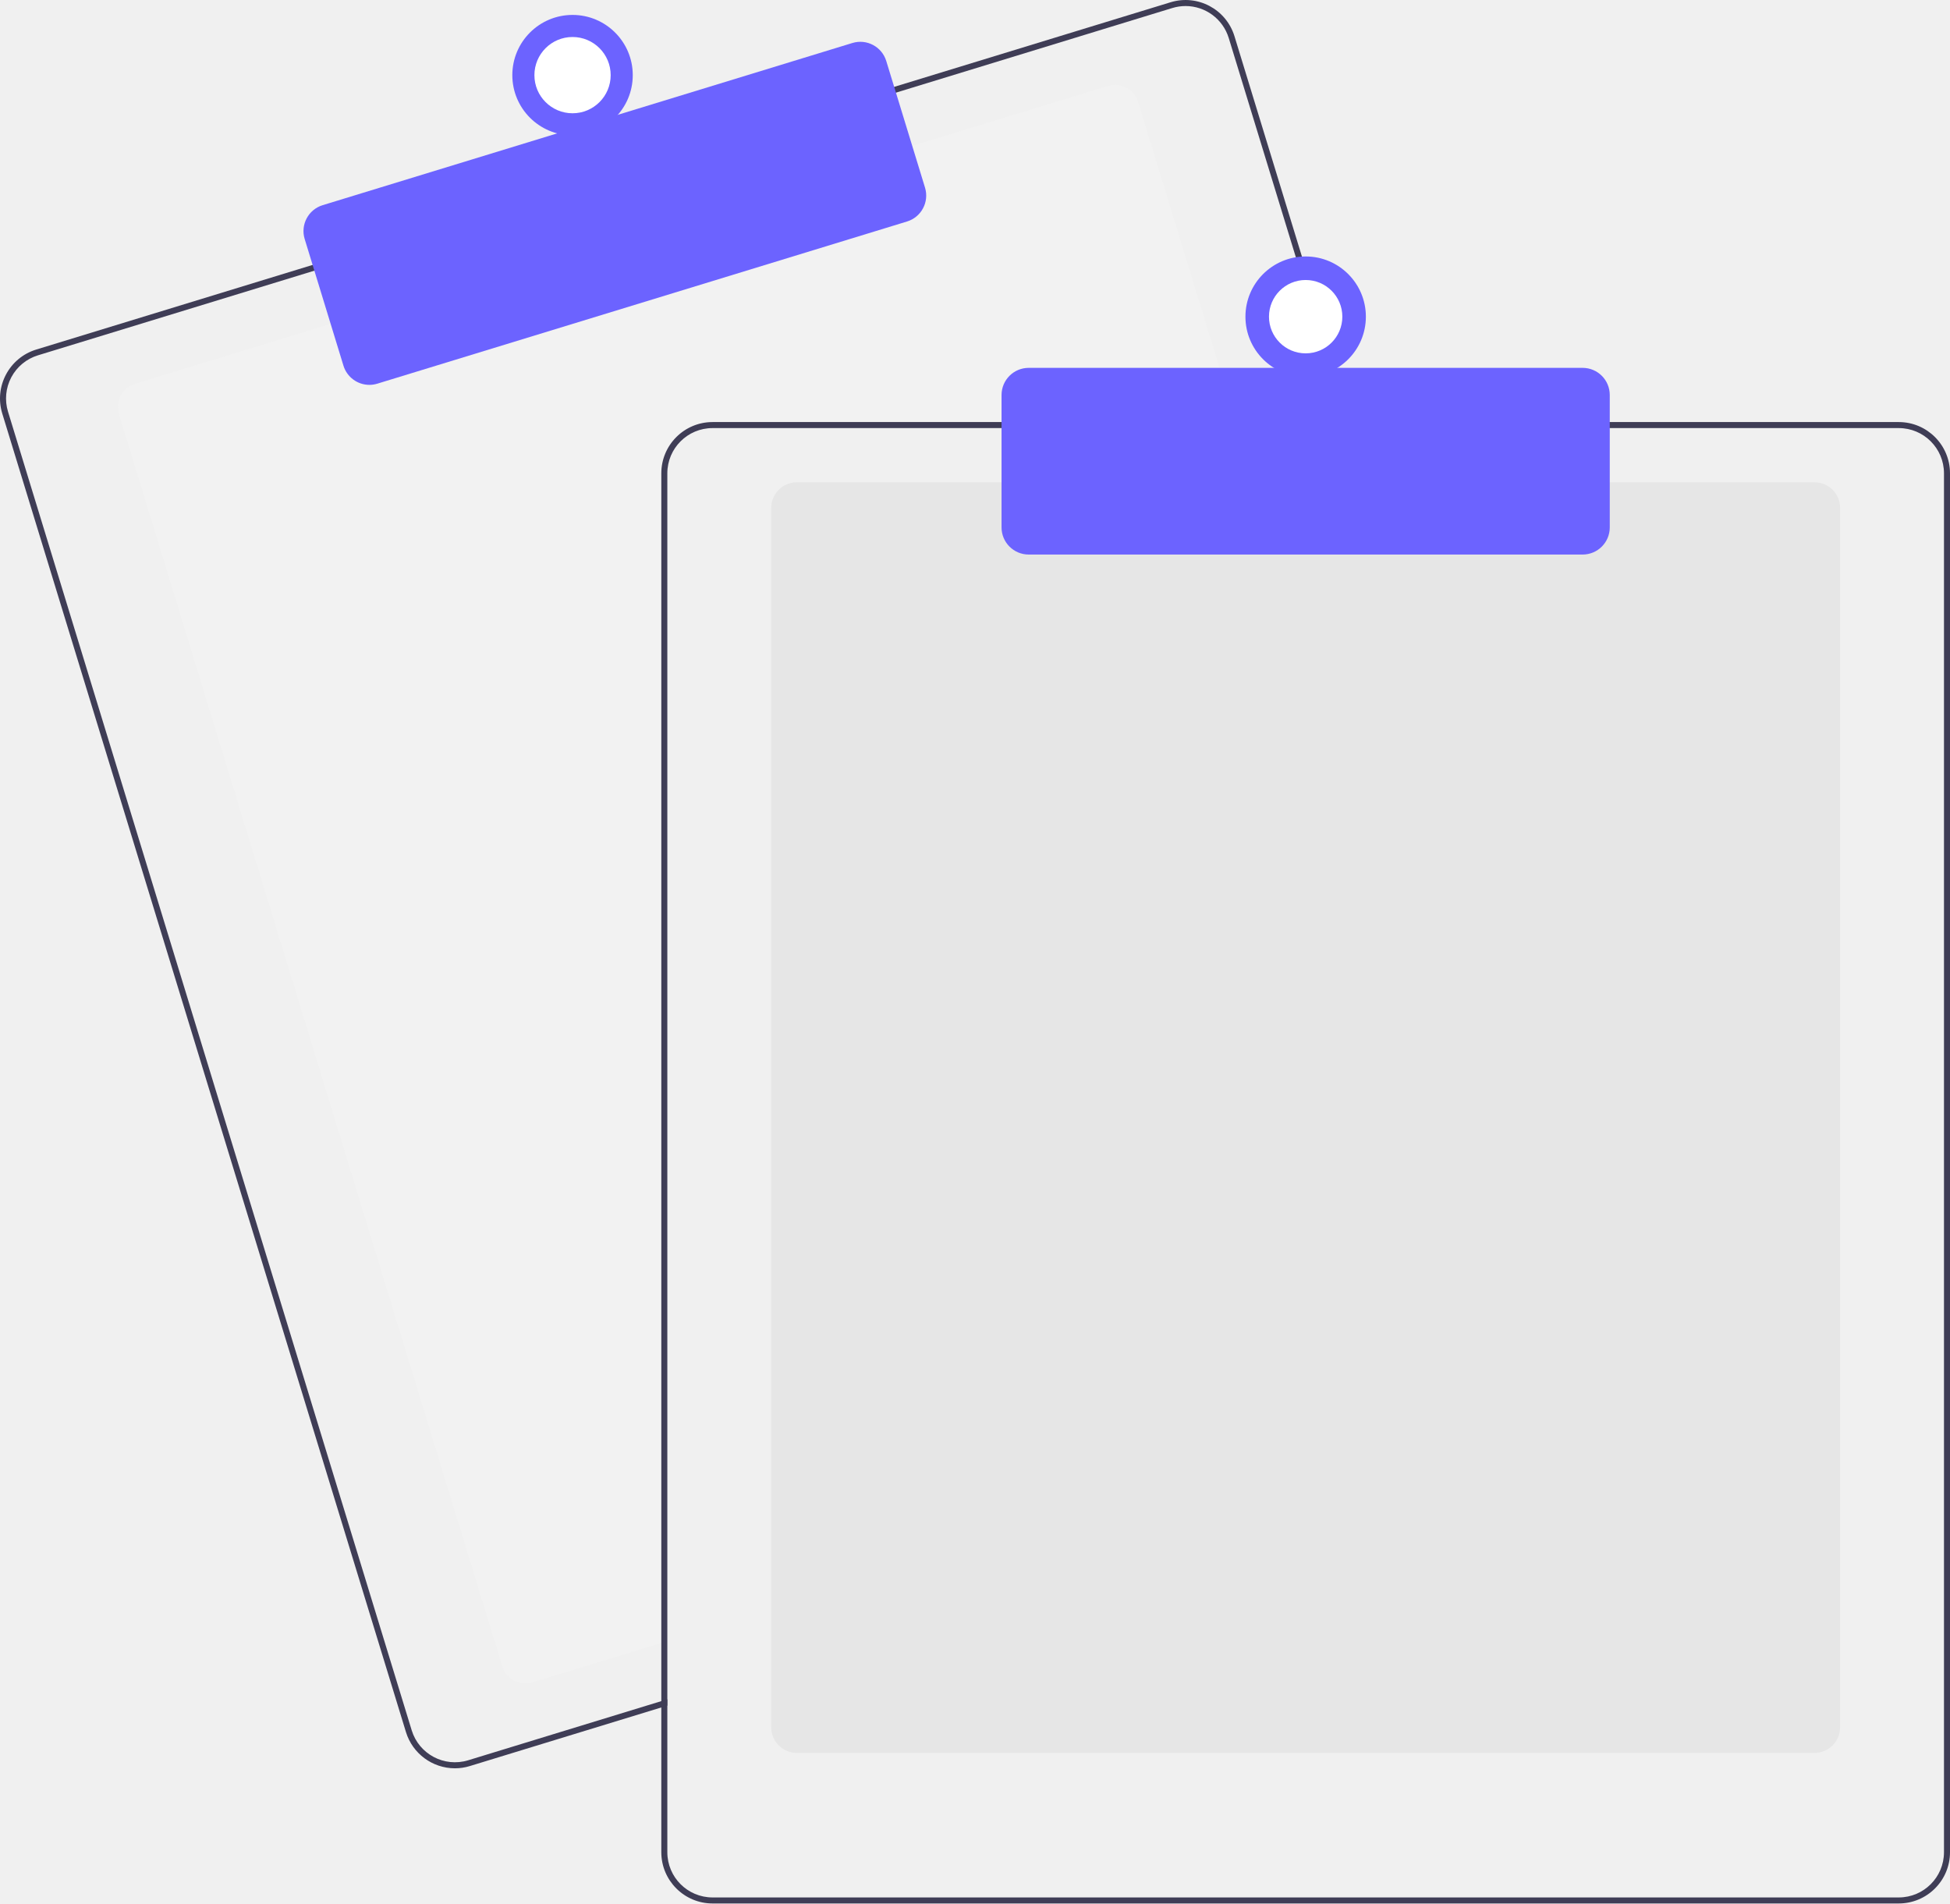
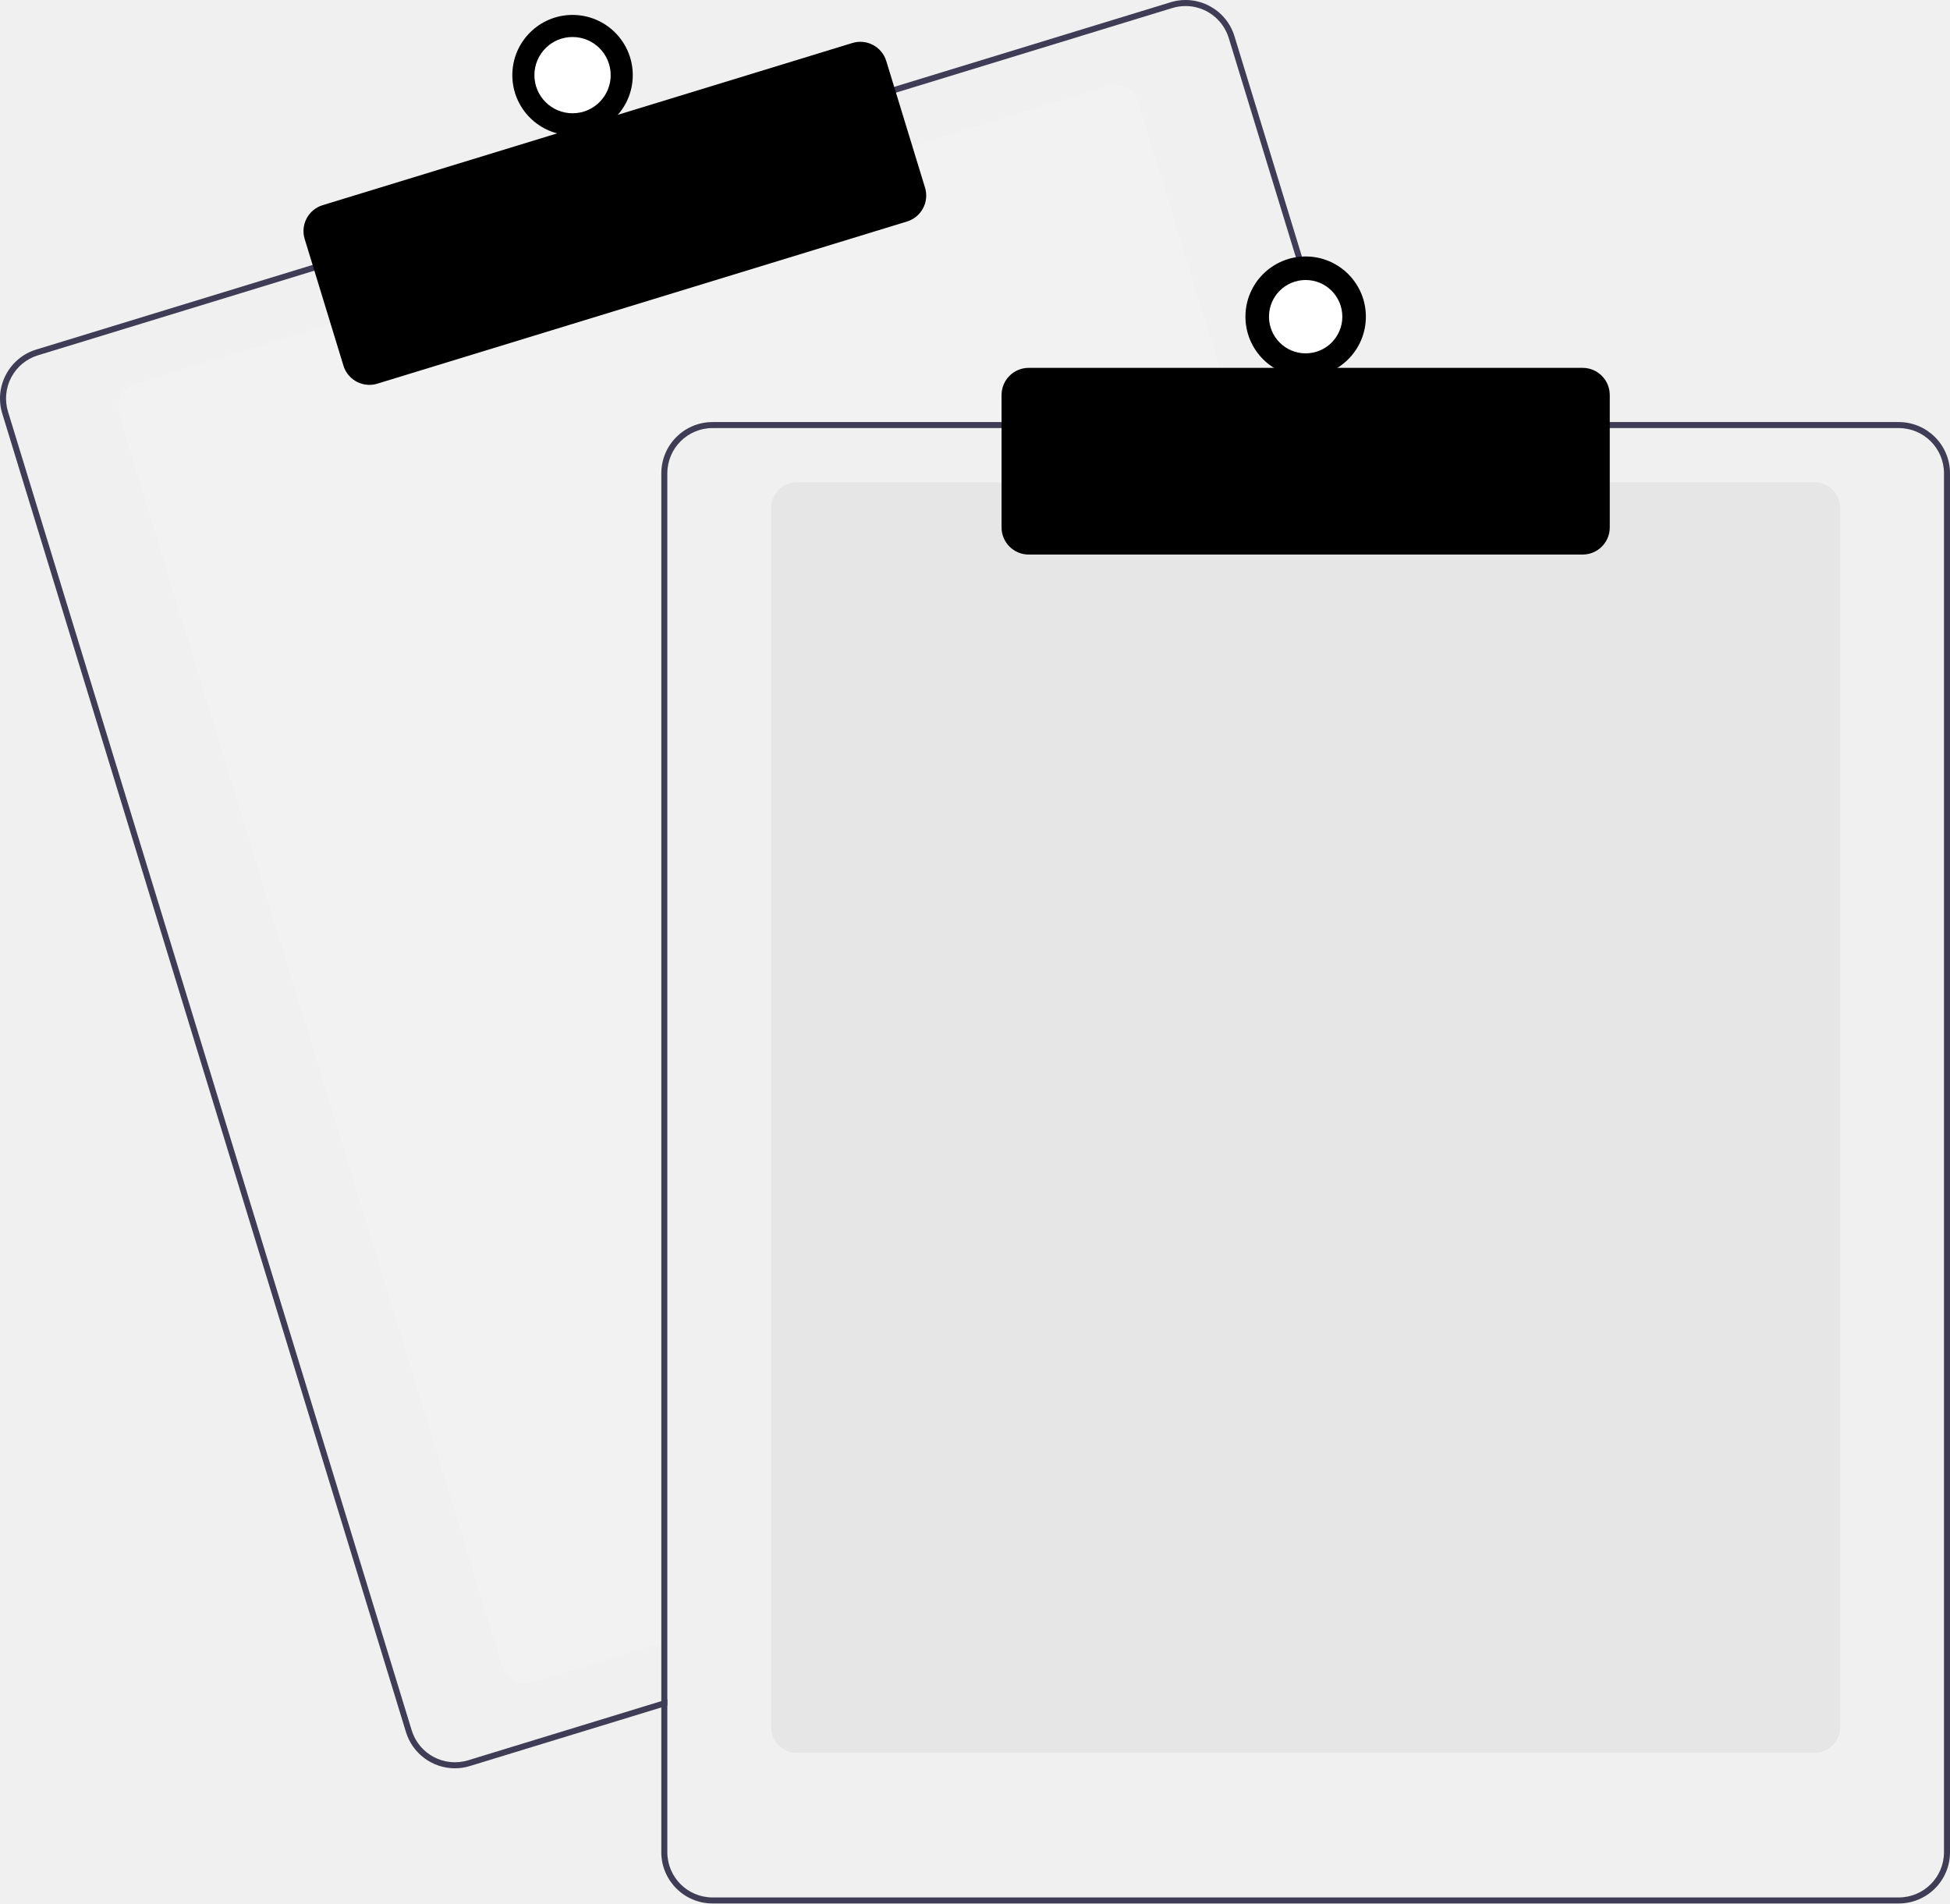
<svg xmlns="http://www.w3.org/2000/svg" data-name="Layer 1" width="647.636" height="632.174" viewBox="0 0 647.636 632.174">
  <path d="M687.328,276.087H512.818a15.018,15.018,0,0,0-15,15v387.85l-2,.61-42.81,13.11a8.007,8.007,0,0,1-9.99-5.31L315.678,271.397a8.003,8.003,0,0,1,5.31-9.99l65.97-20.2,191.25-58.54,65.97-20.2a7.989,7.989,0,0,1,9.99,5.3l32.55,106.32Z" transform="translate(-276.1819 -133.9131)" fill="#f2f2f2" />
  <path d="M725.408,274.087l-39.23-128.14a16.994,16.994,0,0,0-21.23-11.28l-92.75,28.39L380.958,221.607l-92.75,28.4a17.015,17.015,0,0,0-11.28,21.23l134.08,437.93a17.027,17.027,0,0,0,16.26,12.03,16.789,16.789,0,0,0,4.97-.75l63.58-19.46,2-.62v-2.09l-2,.61-64.17,19.65a15.015,15.015,0,0,1-18.73-9.95l-134.07-437.94a14.979,14.979,0,0,1,9.95-18.73l92.75-28.4,191.24-58.54,92.75-28.4a15.156,15.156,0,0,1,4.41-.66,15.015,15.015,0,0,1,14.32,10.61l39.05,127.56.62,2h2.08Z" transform="translate(-276.1819 -133.9131)" fill="#3f3d56" />
-   <path d="M398.863,261.734a9.016,9.016,0,0,1-8.611-6.367l-12.88-42.072a8.999,8.999,0,0,1,5.971-11.24l175.939-53.864a9.009,9.009,0,0,1,11.241,5.971l12.88,42.072a9.01,9.01,0,0,1-5.971,11.241L401.492,261.339A8.976,8.976,0,0,1,398.863,261.734Z" transform="translate(-276.1819 -133.9131)" fill="#6c63ff" />
-   <circle cx="190.154" cy="24.955" r="20" fill="#6c63ff" />
+   <path d="M398.863,261.734a9.016,9.016,0,0,1-8.611-6.367l-12.88-42.072a8.999,8.999,0,0,1,5.971-11.24l175.939-53.864a9.009,9.009,0,0,1,11.241,5.971l12.88,42.072a9.01,9.01,0,0,1-5.971,11.241L401.492,261.339A8.976,8.976,0,0,1,398.863,261.734Z" transform="translate(-276.1819 -133.9131)" fill="#000000" />
+   <circle cx="190.154" cy="24.955" r="20" fill="#000000" />
  <circle cx="190.154" cy="24.955" r="12.665" fill="#fff" />
  <path d="M878.818,716.087h-338a8.51,8.51,0,0,1-8.5-8.5v-405a8.51,8.51,0,0,1,8.5-8.5h338a8.51,8.51,0,0,1,8.5,8.5v405A8.51,8.51,0,0,1,878.818,716.087Z" transform="translate(-276.1819 -133.9131)" fill="#e6e6e6" />
  <path d="M723.318,274.087h-210.5a17.024,17.024,0,0,0-17,17v407.8l2-.61v-407.19a15.018,15.018,0,0,1,15-15H723.938Zm183.5,0h-394a17.024,17.024,0,0,0-17,17v458a17.024,17.024,0,0,0,17,17h394a17.024,17.024,0,0,0,17-17v-458A17.024,17.024,0,0,0,906.818,274.087Zm15,475a15.018,15.018,0,0,1-15,15h-394a15.018,15.018,0,0,1-15-15v-458a15.018,15.018,0,0,1,15-15h394a15.018,15.018,0,0,1,15,15Z" transform="translate(-276.1819 -133.9131)" fill="#3f3d56" />
-   <path d="M801.818,318.087h-184a9.01,9.01,0,0,1-9-9v-44a9.01,9.01,0,0,1,9-9h184a9.01,9.01,0,0,1,9,9v44A9.01,9.01,0,0,1,801.818,318.087Z" transform="translate(-276.1819 -133.9131)" fill="#6c63ff" />
-   <circle cx="433.636" cy="105.174" r="20" fill="#6c63ff" />
+   <path d="M801.818,318.087h-184a9.01,9.01,0,0,1-9-9v-44a9.01,9.01,0,0,1,9-9h184a9.01,9.01,0,0,1,9,9v44A9.01,9.01,0,0,1,801.818,318.087Z" transform="translate(-276.1819 -133.9131)" fill="#000000" />
+   <circle cx="433.636" cy="105.174" r="20" fill="#000000" />
  <circle cx="433.636" cy="105.174" r="12.182" fill="#fff" />
</svg>
